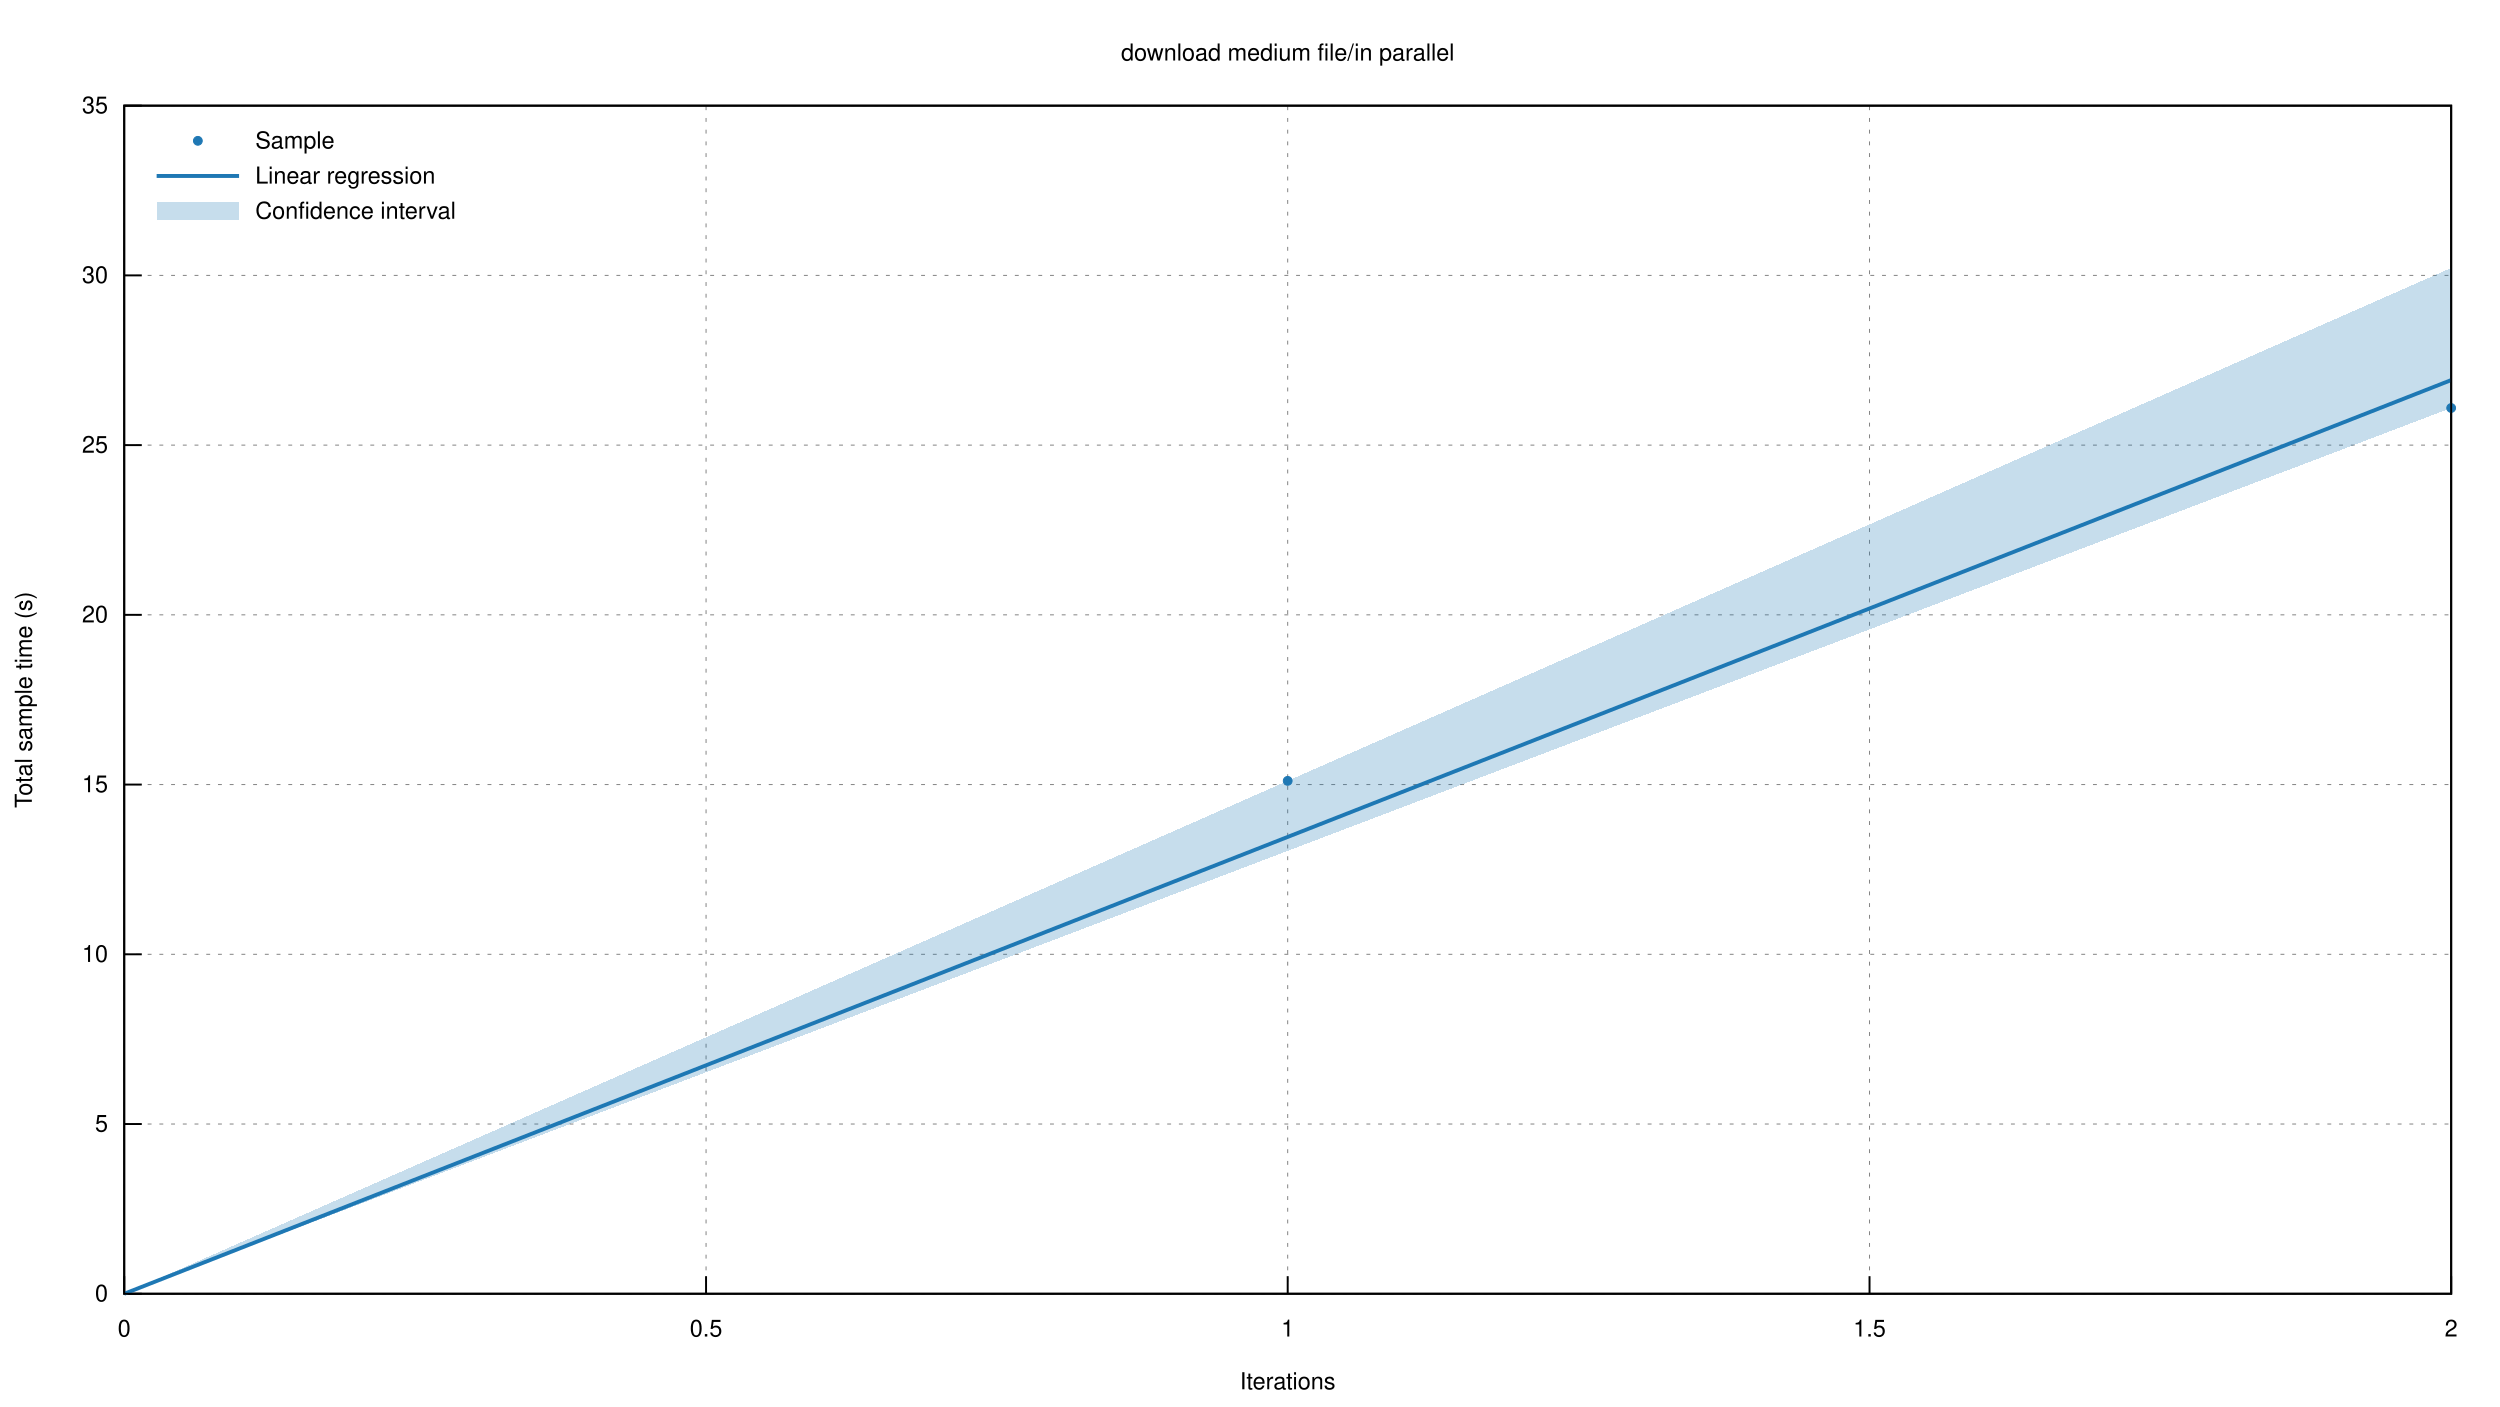
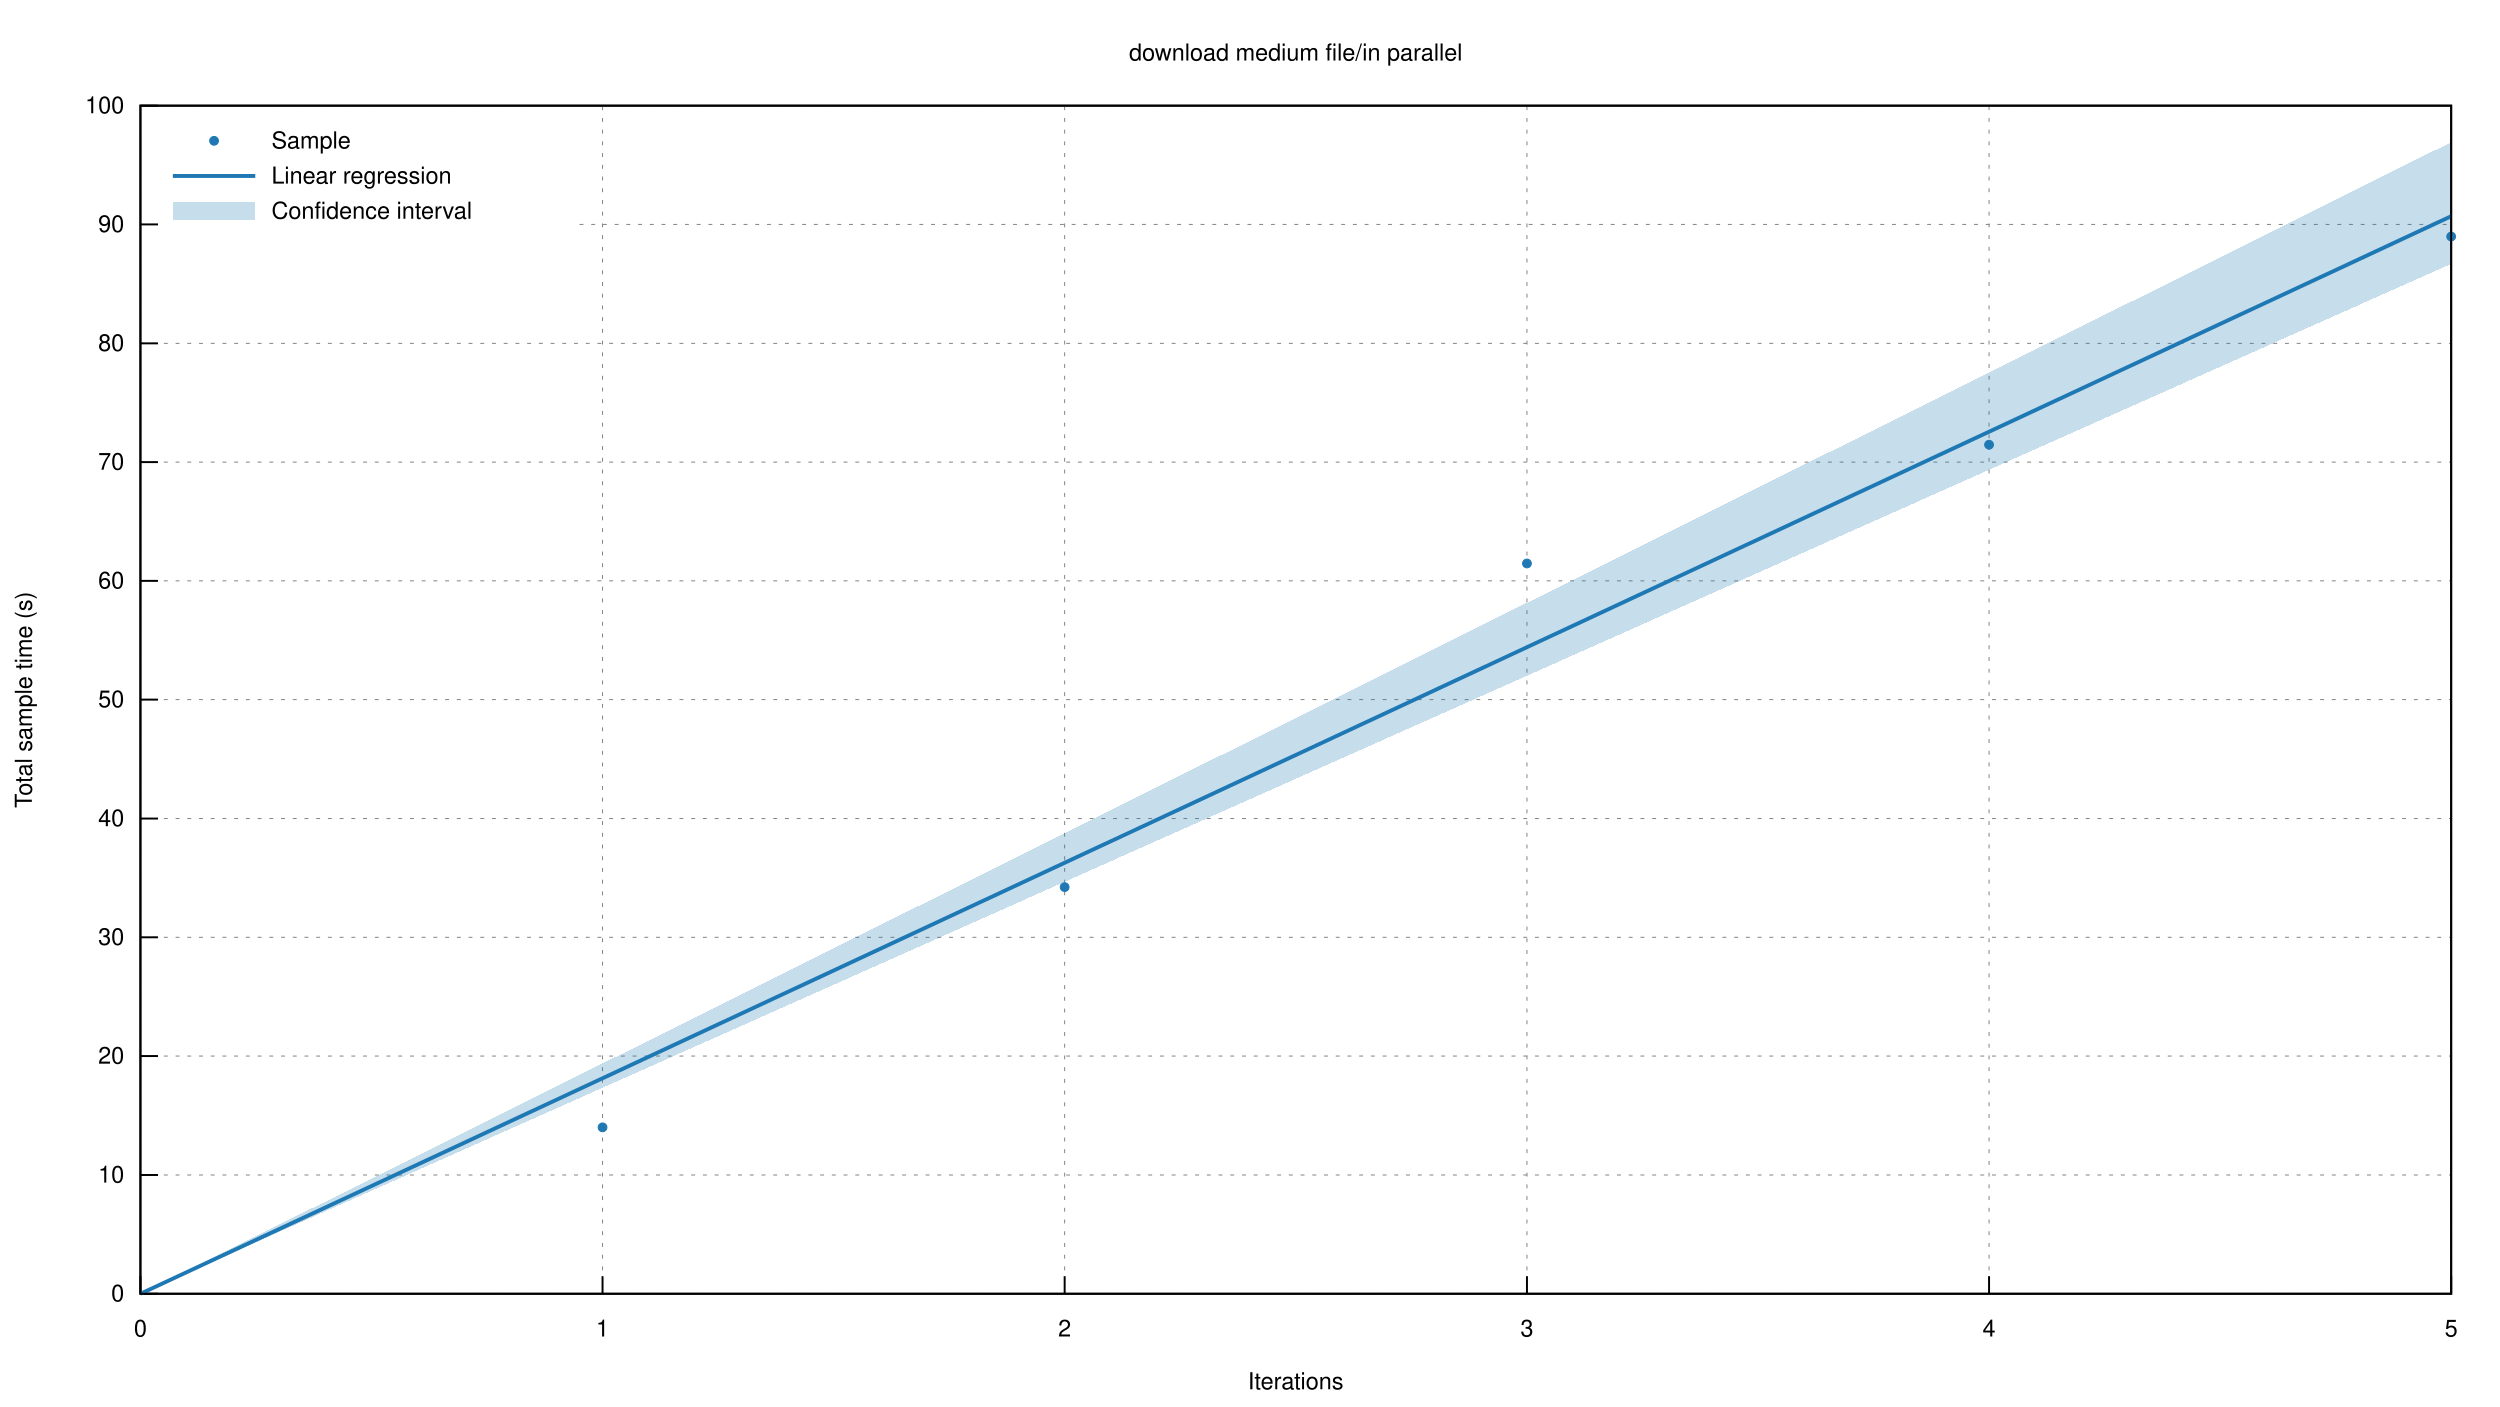
<svg xmlns="http://www.w3.org/2000/svg" xmlns:xlink="http://www.w3.org/1999/xlink" viewBox="0 0 1280 720">
  <g id="gnuplot_canvas">
    <rect x="0" y="0" width="1280" height="720" fill="none" />
    <defs>
      <circle id="gpDot" r="0.5" stroke-width="0.5" stroke="currentColor" />
      <path id="gpPt0" stroke-width="0.222" stroke="currentColor" d="M-1,0 h2 M0,-1 v2" />
      <path id="gpPt1" stroke-width="0.222" stroke="currentColor" d="M-1,-1 L1,1 M1,-1 L-1,1" />
      <path id="gpPt2" stroke-width="0.222" stroke="currentColor" d="M-1,0 L1,0 M0,-1 L0,1 M-1,-1 L1,1 M-1,1 L1,-1" />
      <rect id="gpPt3" stroke-width="0.222" stroke="currentColor" x="-1" y="-1" width="2" height="2" />
      <rect id="gpPt4" stroke-width="0.222" stroke="currentColor" fill="currentColor" x="-1" y="-1" width="2" height="2" />
      <circle id="gpPt5" stroke-width="0.222" stroke="currentColor" cx="0" cy="0" r="1" />
      <use xlink:href="#gpPt5" id="gpPt6" fill="currentColor" stroke="none" />
      <path id="gpPt7" stroke-width="0.222" stroke="currentColor" d="M0,-1.33 L-1.33,0.67 L1.33,0.67 z" />
      <use xlink:href="#gpPt7" id="gpPt8" fill="currentColor" stroke="none" />
      <use xlink:href="#gpPt7" id="gpPt9" stroke="currentColor" transform="rotate(180)" />
      <use xlink:href="#gpPt9" id="gpPt10" fill="currentColor" stroke="none" />
      <use xlink:href="#gpPt3" id="gpPt11" stroke="currentColor" transform="rotate(45)" />
      <use xlink:href="#gpPt11" id="gpPt12" fill="currentColor" stroke="none" />
      <path id="gpPt13" stroke-width="0.222" stroke="currentColor" d="M0,1.330 L1.265,0.411 L0.782,-1.067 L-0.782,-1.076 L-1.265,0.411 z" />
      <use xlink:href="#gpPt13" id="gpPt14" fill="currentColor" stroke="none" />
      <filter id="textbox" filterUnits="objectBoundingBox" x="0" y="0" height="1" width="1">
        <feFlood flood-color="white" flood-opacity="1" result="bgnd" />
        <feComposite in="SourceGraphic" in2="bgnd" operator="atop" />
      </filter>
      <filter id="greybox" filterUnits="objectBoundingBox" x="0" y="0" height="1" width="1">
        <feFlood flood-color="lightgrey" flood-opacity="1" result="grey" />
        <feComposite in="SourceGraphic" in2="grey" operator="atop" />
      </filter>
    </defs>
    <g fill="none" color="white" stroke="currentColor" stroke-width="1.00" stroke-linecap="butt" stroke-linejoin="miter">
</g>
    <g fill="none" color="black" stroke="currentColor" stroke-width="1.00" stroke-linecap="butt" stroke-linejoin="miter">
</g>
    <g fill="none" color="black" stroke="black" stroke-width="0.50" stroke-linecap="butt" stroke-linejoin="miter">
</g>
    <g fill="none" color="gray" stroke="currentColor" stroke-width="0.50" stroke-linecap="butt" stroke-linejoin="miter">
-       <path stroke="gray" stroke-dasharray="2,4" class="gridline" d="M63.6,662.4 L1255.0,662.4  " />
-     </g>
-     <g fill="none" color="gray" stroke="gray" stroke-width="1.00" stroke-linecap="butt" stroke-linejoin="miter">
- </g>
-     <g fill="none" color="black" stroke="currentColor" stroke-width="1.00" stroke-linecap="butt" stroke-linejoin="miter">
-       <path stroke="black" d="M63.6,662.4 L72.6,662.4  " />
-       <g transform="translate(55.3,666.3)" stroke="none" fill="black" font-family="Helvetica" font-size="12.00" text-anchor="end">
+       <path stroke="gray" stroke-dasharray="2,4" class="gridline" d="M71.9,662.4 L1255.0,662.4  " />
+     </g>
+     <g fill="none" color="gray" stroke="gray" stroke-width="1.00" stroke-linecap="butt" stroke-linejoin="miter">
+ </g>
+     <g fill="none" color="black" stroke="currentColor" stroke-width="1.00" stroke-linecap="butt" stroke-linejoin="miter">
+       <path stroke="black" d="M71.9,662.4 L80.9,662.4  " />
+       <g transform="translate(63.6,666.3)" stroke="none" fill="black" font-family="Helvetica" font-size="12.00" text-anchor="end">
        <text>
          <tspan font-family="Helvetica"> 0</tspan>
        </text>
      </g>
    </g>
    <g fill="none" color="black" stroke="currentColor" stroke-width="1.00" stroke-linecap="butt" stroke-linejoin="miter">
</g>
    <g fill="none" color="black" stroke="black" stroke-width="0.50" stroke-linecap="butt" stroke-linejoin="miter">
</g>
    <g fill="none" color="gray" stroke="currentColor" stroke-width="0.50" stroke-linecap="butt" stroke-linejoin="miter">
-       <path stroke="gray" stroke-dasharray="2,4" class="gridline" d="M63.6,575.5 L1255.0,575.5  " />
-     </g>
-     <g fill="none" color="gray" stroke="gray" stroke-width="1.00" stroke-linecap="butt" stroke-linejoin="miter">
- </g>
-     <g fill="none" color="black" stroke="currentColor" stroke-width="1.00" stroke-linecap="butt" stroke-linejoin="miter">
-       <path stroke="black" d="M63.6,575.5 L72.6,575.5  " />
-       <g transform="translate(55.3,579.4)" stroke="none" fill="black" font-family="Helvetica" font-size="12.00" text-anchor="end">
-         <text>
-           <tspan font-family="Helvetica"> 5</tspan>
-         </text>
-       </g>
-     </g>
-     <g fill="none" color="black" stroke="currentColor" stroke-width="1.00" stroke-linecap="butt" stroke-linejoin="miter">
- </g>
-     <g fill="none" color="black" stroke="black" stroke-width="0.50" stroke-linecap="butt" stroke-linejoin="miter">
- </g>
-     <g fill="none" color="gray" stroke="currentColor" stroke-width="0.50" stroke-linecap="butt" stroke-linejoin="miter">
-       <path stroke="gray" stroke-dasharray="2,4" class="gridline" d="M63.6,488.6 L1255.0,488.6  " />
-     </g>
-     <g fill="none" color="gray" stroke="gray" stroke-width="1.00" stroke-linecap="butt" stroke-linejoin="miter">
- </g>
-     <g fill="none" color="black" stroke="currentColor" stroke-width="1.00" stroke-linecap="butt" stroke-linejoin="miter">
-       <path stroke="black" d="M63.6,488.6 L72.6,488.6  " />
-       <g transform="translate(55.3,492.5)" stroke="none" fill="black" font-family="Helvetica" font-size="12.00" text-anchor="end">
+       <path stroke="gray" stroke-dasharray="2,4" class="gridline" d="M71.9,601.6 L1255.0,601.6  " />
+     </g>
+     <g fill="none" color="gray" stroke="gray" stroke-width="1.00" stroke-linecap="butt" stroke-linejoin="miter">
+ </g>
+     <g fill="none" color="black" stroke="currentColor" stroke-width="1.00" stroke-linecap="butt" stroke-linejoin="miter">
+       <path stroke="black" d="M71.9,601.6 L80.9,601.6  " />
+       <g transform="translate(63.6,605.5)" stroke="none" fill="black" font-family="Helvetica" font-size="12.00" text-anchor="end">
        <text>
          <tspan font-family="Helvetica"> 10</tspan>
        </text>
      </g>
    </g>
    <g fill="none" color="black" stroke="currentColor" stroke-width="1.00" stroke-linecap="butt" stroke-linejoin="miter">
</g>
    <g fill="none" color="black" stroke="black" stroke-width="0.50" stroke-linecap="butt" stroke-linejoin="miter">
</g>
    <g fill="none" color="gray" stroke="currentColor" stroke-width="0.50" stroke-linecap="butt" stroke-linejoin="miter">
-       <path stroke="gray" stroke-dasharray="2,4" class="gridline" d="M63.6,401.7 L1255.0,401.7  " />
-     </g>
-     <g fill="none" color="gray" stroke="gray" stroke-width="1.00" stroke-linecap="butt" stroke-linejoin="miter">
- </g>
-     <g fill="none" color="black" stroke="currentColor" stroke-width="1.00" stroke-linecap="butt" stroke-linejoin="miter">
-       <path stroke="black" d="M63.6,401.7 L72.6,401.7  " />
-       <g transform="translate(55.3,405.6)" stroke="none" fill="black" font-family="Helvetica" font-size="12.00" text-anchor="end">
-         <text>
-           <tspan font-family="Helvetica"> 15</tspan>
-         </text>
-       </g>
-     </g>
-     <g fill="none" color="black" stroke="currentColor" stroke-width="1.00" stroke-linecap="butt" stroke-linejoin="miter">
- </g>
-     <g fill="none" color="black" stroke="black" stroke-width="0.50" stroke-linecap="butt" stroke-linejoin="miter">
- </g>
-     <g fill="none" color="gray" stroke="currentColor" stroke-width="0.50" stroke-linecap="butt" stroke-linejoin="miter">
-       <path stroke="gray" stroke-dasharray="2,4" class="gridline" d="M63.6,314.8 L1255.0,314.8  " />
-     </g>
-     <g fill="none" color="gray" stroke="gray" stroke-width="1.00" stroke-linecap="butt" stroke-linejoin="miter">
- </g>
-     <g fill="none" color="black" stroke="currentColor" stroke-width="1.00" stroke-linecap="butt" stroke-linejoin="miter">
-       <path stroke="black" d="M63.6,314.8 L72.6,314.8  " />
-       <g transform="translate(55.3,318.7)" stroke="none" fill="black" font-family="Helvetica" font-size="12.00" text-anchor="end">
+       <path stroke="gray" stroke-dasharray="2,4" class="gridline" d="M71.9,540.7 L1255.0,540.7  " />
+     </g>
+     <g fill="none" color="gray" stroke="gray" stroke-width="1.00" stroke-linecap="butt" stroke-linejoin="miter">
+ </g>
+     <g fill="none" color="black" stroke="currentColor" stroke-width="1.00" stroke-linecap="butt" stroke-linejoin="miter">
+       <path stroke="black" d="M71.9,540.7 L80.9,540.7  " />
+       <g transform="translate(63.6,544.6)" stroke="none" fill="black" font-family="Helvetica" font-size="12.00" text-anchor="end">
        <text>
          <tspan font-family="Helvetica"> 20</tspan>
        </text>
      </g>
    </g>
    <g fill="none" color="black" stroke="currentColor" stroke-width="1.00" stroke-linecap="butt" stroke-linejoin="miter">
</g>
    <g fill="none" color="black" stroke="black" stroke-width="0.50" stroke-linecap="butt" stroke-linejoin="miter">
</g>
    <g fill="none" color="gray" stroke="currentColor" stroke-width="0.50" stroke-linecap="butt" stroke-linejoin="miter">
-       <path stroke="gray" stroke-dasharray="2,4" class="gridline" d="M63.6,227.9 L1255.0,227.9  " />
-     </g>
-     <g fill="none" color="gray" stroke="gray" stroke-width="1.00" stroke-linecap="butt" stroke-linejoin="miter">
- </g>
-     <g fill="none" color="black" stroke="currentColor" stroke-width="1.00" stroke-linecap="butt" stroke-linejoin="miter">
-       <path stroke="black" d="M63.6,227.9 L72.6,227.9  " />
-       <g transform="translate(55.3,231.8)" stroke="none" fill="black" font-family="Helvetica" font-size="12.00" text-anchor="end">
-         <text>
-           <tspan font-family="Helvetica"> 25</tspan>
-         </text>
-       </g>
-     </g>
-     <g fill="none" color="black" stroke="currentColor" stroke-width="1.00" stroke-linecap="butt" stroke-linejoin="miter">
- </g>
-     <g fill="none" color="black" stroke="black" stroke-width="0.50" stroke-linecap="butt" stroke-linejoin="miter">
- </g>
-     <g fill="none" color="gray" stroke="currentColor" stroke-width="0.50" stroke-linecap="butt" stroke-linejoin="miter">
-       <path stroke="gray" stroke-dasharray="2,4" class="gridline" d="M63.6,141.0 L1255.0,141.0  " />
-     </g>
-     <g fill="none" color="gray" stroke="gray" stroke-width="1.00" stroke-linecap="butt" stroke-linejoin="miter">
- </g>
-     <g fill="none" color="black" stroke="currentColor" stroke-width="1.00" stroke-linecap="butt" stroke-linejoin="miter">
-       <path stroke="black" d="M63.6,141.0 L72.6,141.0  " />
-       <g transform="translate(55.3,144.9)" stroke="none" fill="black" font-family="Helvetica" font-size="12.00" text-anchor="end">
+       <path stroke="gray" stroke-dasharray="2,4" class="gridline" d="M71.9,479.9 L1255.0,479.9  " />
+     </g>
+     <g fill="none" color="gray" stroke="gray" stroke-width="1.00" stroke-linecap="butt" stroke-linejoin="miter">
+ </g>
+     <g fill="none" color="black" stroke="currentColor" stroke-width="1.00" stroke-linecap="butt" stroke-linejoin="miter">
+       <path stroke="black" d="M71.9,479.9 L80.9,479.9  " />
+       <g transform="translate(63.6,483.8)" stroke="none" fill="black" font-family="Helvetica" font-size="12.00" text-anchor="end">
        <text>
          <tspan font-family="Helvetica"> 30</tspan>
        </text>
      </g>
    </g>
    <g fill="none" color="black" stroke="currentColor" stroke-width="1.00" stroke-linecap="butt" stroke-linejoin="miter">
</g>
    <g fill="none" color="black" stroke="black" stroke-width="0.50" stroke-linecap="butt" stroke-linejoin="miter">
</g>
    <g fill="none" color="gray" stroke="currentColor" stroke-width="0.50" stroke-linecap="butt" stroke-linejoin="miter">
-       <path stroke="gray" stroke-dasharray="2,4" class="gridline" d="M63.6,54.1 L1255.0,54.1  " />
-     </g>
-     <g fill="none" color="gray" stroke="gray" stroke-width="1.00" stroke-linecap="butt" stroke-linejoin="miter">
- </g>
-     <g fill="none" color="black" stroke="currentColor" stroke-width="1.00" stroke-linecap="butt" stroke-linejoin="miter">
-       <path stroke="black" d="M63.6,54.1 L72.6,54.1  " />
-       <g transform="translate(55.3,58.0)" stroke="none" fill="black" font-family="Helvetica" font-size="12.00" text-anchor="end">
-         <text>
-           <tspan font-family="Helvetica"> 35</tspan>
-         </text>
-       </g>
-     </g>
-     <g fill="none" color="black" stroke="currentColor" stroke-width="1.00" stroke-linecap="butt" stroke-linejoin="miter">
- </g>
-     <g fill="none" color="black" stroke="black" stroke-width="0.50" stroke-linecap="butt" stroke-linejoin="miter">
- </g>
-     <g fill="none" color="gray" stroke="currentColor" stroke-width="0.50" stroke-linecap="butt" stroke-linejoin="miter">
-       <path stroke="gray" stroke-dasharray="2,4" class="gridline" d="M63.6,662.4 L63.6,54.1  " />
-     </g>
-     <g fill="none" color="gray" stroke="gray" stroke-width="1.00" stroke-linecap="butt" stroke-linejoin="miter">
- </g>
-     <g fill="none" color="black" stroke="currentColor" stroke-width="1.00" stroke-linecap="butt" stroke-linejoin="miter">
-       <path stroke="black" d="M63.6,662.4 L63.6,653.4  " />
-       <g transform="translate(63.6,684.3)" stroke="none" fill="black" font-family="Helvetica" font-size="12.00" text-anchor="middle">
+       <path stroke="gray" stroke-dasharray="2,4" class="gridline" d="M71.9,419.1 L1255.0,419.1  " />
+     </g>
+     <g fill="none" color="gray" stroke="gray" stroke-width="1.00" stroke-linecap="butt" stroke-linejoin="miter">
+ </g>
+     <g fill="none" color="black" stroke="currentColor" stroke-width="1.00" stroke-linecap="butt" stroke-linejoin="miter">
+       <path stroke="black" d="M71.9,419.1 L80.9,419.1  " />
+       <g transform="translate(63.6,423.0)" stroke="none" fill="black" font-family="Helvetica" font-size="12.00" text-anchor="end">
+         <text>
+           <tspan font-family="Helvetica"> 40</tspan>
+         </text>
+       </g>
+     </g>
+     <g fill="none" color="black" stroke="currentColor" stroke-width="1.00" stroke-linecap="butt" stroke-linejoin="miter">
+ </g>
+     <g fill="none" color="black" stroke="black" stroke-width="0.50" stroke-linecap="butt" stroke-linejoin="miter">
+ </g>
+     <g fill="none" color="gray" stroke="currentColor" stroke-width="0.50" stroke-linecap="butt" stroke-linejoin="miter">
+       <path stroke="gray" stroke-dasharray="2,4" class="gridline" d="M71.9,358.2 L1255.0,358.2  " />
+     </g>
+     <g fill="none" color="gray" stroke="gray" stroke-width="1.00" stroke-linecap="butt" stroke-linejoin="miter">
+ </g>
+     <g fill="none" color="black" stroke="currentColor" stroke-width="1.00" stroke-linecap="butt" stroke-linejoin="miter">
+       <path stroke="black" d="M71.9,358.2 L80.9,358.2  " />
+       <g transform="translate(63.6,362.1)" stroke="none" fill="black" font-family="Helvetica" font-size="12.00" text-anchor="end">
+         <text>
+           <tspan font-family="Helvetica"> 50</tspan>
+         </text>
+       </g>
+     </g>
+     <g fill="none" color="black" stroke="currentColor" stroke-width="1.00" stroke-linecap="butt" stroke-linejoin="miter">
+ </g>
+     <g fill="none" color="black" stroke="black" stroke-width="0.50" stroke-linecap="butt" stroke-linejoin="miter">
+ </g>
+     <g fill="none" color="gray" stroke="currentColor" stroke-width="0.50" stroke-linecap="butt" stroke-linejoin="miter">
+       <path stroke="gray" stroke-dasharray="2,4" class="gridline" d="M71.9,297.4 L1255.0,297.4  " />
+     </g>
+     <g fill="none" color="gray" stroke="gray" stroke-width="1.00" stroke-linecap="butt" stroke-linejoin="miter">
+ </g>
+     <g fill="none" color="black" stroke="currentColor" stroke-width="1.00" stroke-linecap="butt" stroke-linejoin="miter">
+       <path stroke="black" d="M71.9,297.4 L80.9,297.4  " />
+       <g transform="translate(63.6,301.3)" stroke="none" fill="black" font-family="Helvetica" font-size="12.00" text-anchor="end">
+         <text>
+           <tspan font-family="Helvetica"> 60</tspan>
+         </text>
+       </g>
+     </g>
+     <g fill="none" color="black" stroke="currentColor" stroke-width="1.00" stroke-linecap="butt" stroke-linejoin="miter">
+ </g>
+     <g fill="none" color="black" stroke="black" stroke-width="0.50" stroke-linecap="butt" stroke-linejoin="miter">
+ </g>
+     <g fill="none" color="gray" stroke="currentColor" stroke-width="0.50" stroke-linecap="butt" stroke-linejoin="miter">
+       <path stroke="gray" stroke-dasharray="2,4" class="gridline" d="M71.9,236.6 L1255.0,236.6  " />
+     </g>
+     <g fill="none" color="gray" stroke="gray" stroke-width="1.00" stroke-linecap="butt" stroke-linejoin="miter">
+ </g>
+     <g fill="none" color="black" stroke="currentColor" stroke-width="1.00" stroke-linecap="butt" stroke-linejoin="miter">
+       <path stroke="black" d="M71.9,236.6 L80.9,236.6  " />
+       <g transform="translate(63.6,240.5)" stroke="none" fill="black" font-family="Helvetica" font-size="12.00" text-anchor="end">
+         <text>
+           <tspan font-family="Helvetica"> 70</tspan>
+         </text>
+       </g>
+     </g>
+     <g fill="none" color="black" stroke="currentColor" stroke-width="1.00" stroke-linecap="butt" stroke-linejoin="miter">
+ </g>
+     <g fill="none" color="black" stroke="black" stroke-width="0.50" stroke-linecap="butt" stroke-linejoin="miter">
+ </g>
+     <g fill="none" color="gray" stroke="currentColor" stroke-width="0.50" stroke-linecap="butt" stroke-linejoin="miter">
+       <path stroke="gray" stroke-dasharray="2,4" class="gridline" d="M71.9,175.8 L1255.0,175.8  " />
+     </g>
+     <g fill="none" color="gray" stroke="gray" stroke-width="1.00" stroke-linecap="butt" stroke-linejoin="miter">
+ </g>
+     <g fill="none" color="black" stroke="currentColor" stroke-width="1.00" stroke-linecap="butt" stroke-linejoin="miter">
+       <path stroke="black" d="M71.9,175.8 L80.9,175.8  " />
+       <g transform="translate(63.6,179.7)" stroke="none" fill="black" font-family="Helvetica" font-size="12.00" text-anchor="end">
+         <text>
+           <tspan font-family="Helvetica"> 80</tspan>
+         </text>
+       </g>
+     </g>
+     <g fill="none" color="black" stroke="currentColor" stroke-width="1.00" stroke-linecap="butt" stroke-linejoin="miter">
+ </g>
+     <g fill="none" color="black" stroke="black" stroke-width="0.50" stroke-linecap="butt" stroke-linejoin="miter">
+ </g>
+     <g fill="none" color="gray" stroke="currentColor" stroke-width="0.50" stroke-linecap="butt" stroke-linejoin="miter">
+       <path stroke="gray" stroke-dasharray="2,4" class="gridline" d="M71.9,114.9 L80.2,114.9 M296.7,114.9 L1255.0,114.9  " />
+     </g>
+     <g fill="none" color="gray" stroke="gray" stroke-width="1.00" stroke-linecap="butt" stroke-linejoin="miter">
+ </g>
+     <g fill="none" color="black" stroke="currentColor" stroke-width="1.00" stroke-linecap="butt" stroke-linejoin="miter">
+       <path stroke="black" d="M71.9,114.9 L80.9,114.9  " />
+       <g transform="translate(63.6,118.8)" stroke="none" fill="black" font-family="Helvetica" font-size="12.00" text-anchor="end">
+         <text>
+           <tspan font-family="Helvetica"> 90</tspan>
+         </text>
+       </g>
+     </g>
+     <g fill="none" color="black" stroke="currentColor" stroke-width="1.00" stroke-linecap="butt" stroke-linejoin="miter">
+ </g>
+     <g fill="none" color="black" stroke="black" stroke-width="0.50" stroke-linecap="butt" stroke-linejoin="miter">
+ </g>
+     <g fill="none" color="gray" stroke="currentColor" stroke-width="0.50" stroke-linecap="butt" stroke-linejoin="miter">
+       <path stroke="gray" stroke-dasharray="2,4" class="gridline" d="M71.9,54.1 L1255.0,54.1  " />
+     </g>
+     <g fill="none" color="gray" stroke="gray" stroke-width="1.00" stroke-linecap="butt" stroke-linejoin="miter">
+ </g>
+     <g fill="none" color="black" stroke="currentColor" stroke-width="1.00" stroke-linecap="butt" stroke-linejoin="miter">
+       <path stroke="black" d="M71.9,54.1 L80.9,54.1  " />
+       <g transform="translate(63.6,58.0)" stroke="none" fill="black" font-family="Helvetica" font-size="12.00" text-anchor="end">
+         <text>
+           <tspan font-family="Helvetica"> 100</tspan>
+         </text>
+       </g>
+     </g>
+     <g fill="none" color="black" stroke="currentColor" stroke-width="1.00" stroke-linecap="butt" stroke-linejoin="miter">
+ </g>
+     <g fill="none" color="black" stroke="black" stroke-width="0.50" stroke-linecap="butt" stroke-linejoin="miter">
+ </g>
+     <g fill="none" color="gray" stroke="currentColor" stroke-width="0.50" stroke-linecap="butt" stroke-linejoin="miter">
+       <path stroke="gray" stroke-dasharray="2,4" class="gridline" d="M71.9,662.4 L71.9,54.1  " />
+     </g>
+     <g fill="none" color="gray" stroke="gray" stroke-width="1.00" stroke-linecap="butt" stroke-linejoin="miter">
+ </g>
+     <g fill="none" color="black" stroke="currentColor" stroke-width="1.00" stroke-linecap="butt" stroke-linejoin="miter">
+       <path stroke="black" d="M71.9,662.4 L71.9,653.4  " />
+       <g transform="translate(71.9,684.3)" stroke="none" fill="black" font-family="Helvetica" font-size="12.00" text-anchor="middle">
        <text>
          <tspan font-family="Helvetica"> 0</tspan>
        </text>
      </g>
    </g>
    <g fill="none" color="black" stroke="currentColor" stroke-width="1.00" stroke-linecap="butt" stroke-linejoin="miter">
</g>
    <g fill="none" color="black" stroke="black" stroke-width="0.50" stroke-linecap="butt" stroke-linejoin="miter">
</g>
    <g fill="none" color="gray" stroke="currentColor" stroke-width="0.50" stroke-linecap="butt" stroke-linejoin="miter">
-       <path stroke="gray" stroke-dasharray="2,4" class="gridline" d="M361.5,662.4 L361.5,54.1  " />
-     </g>
-     <g fill="none" color="gray" stroke="gray" stroke-width="1.00" stroke-linecap="butt" stroke-linejoin="miter">
- </g>
-     <g fill="none" color="black" stroke="currentColor" stroke-width="1.00" stroke-linecap="butt" stroke-linejoin="miter">
-       <path stroke="black" d="M361.5,662.4 L361.5,653.4  " />
-       <g transform="translate(361.5,684.3)" stroke="none" fill="black" font-family="Helvetica" font-size="12.00" text-anchor="middle">
-         <text>
-           <tspan font-family="Helvetica"> 0.5</tspan>
-         </text>
-       </g>
-     </g>
-     <g fill="none" color="black" stroke="currentColor" stroke-width="1.00" stroke-linecap="butt" stroke-linejoin="miter">
- </g>
-     <g fill="none" color="black" stroke="black" stroke-width="0.50" stroke-linecap="butt" stroke-linejoin="miter">
- </g>
-     <g fill="none" color="gray" stroke="currentColor" stroke-width="0.50" stroke-linecap="butt" stroke-linejoin="miter">
-       <path stroke="gray" stroke-dasharray="2,4" class="gridline" d="M659.3,662.4 L659.3,54.1  " />
-     </g>
-     <g fill="none" color="gray" stroke="gray" stroke-width="1.00" stroke-linecap="butt" stroke-linejoin="miter">
- </g>
-     <g fill="none" color="black" stroke="currentColor" stroke-width="1.00" stroke-linecap="butt" stroke-linejoin="miter">
-       <path stroke="black" d="M659.3,662.4 L659.3,653.4  " />
-       <g transform="translate(659.3,684.3)" stroke="none" fill="black" font-family="Helvetica" font-size="12.00" text-anchor="middle">
+       <path stroke="gray" stroke-dasharray="2,4" class="gridline" d="M308.5,662.4 L308.5,54.1  " />
+     </g>
+     <g fill="none" color="gray" stroke="gray" stroke-width="1.00" stroke-linecap="butt" stroke-linejoin="miter">
+ </g>
+     <g fill="none" color="black" stroke="currentColor" stroke-width="1.00" stroke-linecap="butt" stroke-linejoin="miter">
+       <path stroke="black" d="M308.5,662.4 L308.5,653.4  " />
+       <g transform="translate(308.5,684.3)" stroke="none" fill="black" font-family="Helvetica" font-size="12.00" text-anchor="middle">
        <text>
          <tspan font-family="Helvetica"> 1</tspan>
        </text>
      </g>
    </g>
    <g fill="none" color="black" stroke="currentColor" stroke-width="1.00" stroke-linecap="butt" stroke-linejoin="miter">
</g>
    <g fill="none" color="black" stroke="black" stroke-width="0.50" stroke-linecap="butt" stroke-linejoin="miter">
</g>
    <g fill="none" color="gray" stroke="currentColor" stroke-width="0.50" stroke-linecap="butt" stroke-linejoin="miter">
-       <path stroke="gray" stroke-dasharray="2,4" class="gridline" d="M957.2,662.4 L957.2,54.1  " />
-     </g>
-     <g fill="none" color="gray" stroke="gray" stroke-width="1.00" stroke-linecap="butt" stroke-linejoin="miter">
- </g>
-     <g fill="none" color="black" stroke="currentColor" stroke-width="1.00" stroke-linecap="butt" stroke-linejoin="miter">
-       <path stroke="black" d="M957.2,662.4 L957.2,653.4  " />
-       <g transform="translate(957.2,684.3)" stroke="none" fill="black" font-family="Helvetica" font-size="12.00" text-anchor="middle">
-         <text>
-           <tspan font-family="Helvetica"> 1.5</tspan>
+       <path stroke="gray" stroke-dasharray="2,4" class="gridline" d="M545.1,662.4 L545.1,54.1  " />
+     </g>
+     <g fill="none" color="gray" stroke="gray" stroke-width="1.00" stroke-linecap="butt" stroke-linejoin="miter">
+ </g>
+     <g fill="none" color="black" stroke="currentColor" stroke-width="1.00" stroke-linecap="butt" stroke-linejoin="miter">
+       <path stroke="black" d="M545.1,662.4 L545.1,653.4  " />
+       <g transform="translate(545.1,684.3)" stroke="none" fill="black" font-family="Helvetica" font-size="12.00" text-anchor="middle">
+         <text>
+           <tspan font-family="Helvetica"> 2</tspan>
+         </text>
+       </g>
+     </g>
+     <g fill="none" color="black" stroke="currentColor" stroke-width="1.00" stroke-linecap="butt" stroke-linejoin="miter">
+ </g>
+     <g fill="none" color="black" stroke="black" stroke-width="0.50" stroke-linecap="butt" stroke-linejoin="miter">
+ </g>
+     <g fill="none" color="gray" stroke="currentColor" stroke-width="0.50" stroke-linecap="butt" stroke-linejoin="miter">
+       <path stroke="gray" stroke-dasharray="2,4" class="gridline" d="M781.8,662.4 L781.8,54.1  " />
+     </g>
+     <g fill="none" color="gray" stroke="gray" stroke-width="1.00" stroke-linecap="butt" stroke-linejoin="miter">
+ </g>
+     <g fill="none" color="black" stroke="currentColor" stroke-width="1.00" stroke-linecap="butt" stroke-linejoin="miter">
+       <path stroke="black" d="M781.8,662.4 L781.8,653.4  " />
+       <g transform="translate(781.8,684.3)" stroke="none" fill="black" font-family="Helvetica" font-size="12.00" text-anchor="middle">
+         <text>
+           <tspan font-family="Helvetica"> 3</tspan>
+         </text>
+       </g>
+     </g>
+     <g fill="none" color="black" stroke="currentColor" stroke-width="1.00" stroke-linecap="butt" stroke-linejoin="miter">
+ </g>
+     <g fill="none" color="black" stroke="black" stroke-width="0.50" stroke-linecap="butt" stroke-linejoin="miter">
+ </g>
+     <g fill="none" color="gray" stroke="currentColor" stroke-width="0.50" stroke-linecap="butt" stroke-linejoin="miter">
+       <path stroke="gray" stroke-dasharray="2,4" class="gridline" d="M1018.4,662.4 L1018.4,54.1  " />
+     </g>
+     <g fill="none" color="gray" stroke="gray" stroke-width="1.00" stroke-linecap="butt" stroke-linejoin="miter">
+ </g>
+     <g fill="none" color="black" stroke="currentColor" stroke-width="1.00" stroke-linecap="butt" stroke-linejoin="miter">
+       <path stroke="black" d="M1018.4,662.4 L1018.4,653.4  " />
+       <g transform="translate(1018.4,684.3)" stroke="none" fill="black" font-family="Helvetica" font-size="12.00" text-anchor="middle">
+         <text>
+           <tspan font-family="Helvetica"> 4</tspan>
        </text>
      </g>
    </g>
    <g fill="none" color="black" stroke="currentColor" stroke-width="1.00" stroke-linecap="butt" stroke-linejoin="miter">
</g>
    <g fill="none" color="black" stroke="black" stroke-width="0.50" stroke-linecap="butt" stroke-linejoin="miter">
</g>
    <g fill="none" color="gray" stroke="currentColor" stroke-width="0.50" stroke-linecap="butt" stroke-linejoin="miter">
      <path stroke="gray" stroke-dasharray="2,4" class="gridline" d="M1255.0,662.4 L1255.0,54.1  " />
    </g>
    <g fill="none" color="gray" stroke="gray" stroke-width="1.00" stroke-linecap="butt" stroke-linejoin="miter">
</g>
    <g fill="none" color="black" stroke="currentColor" stroke-width="1.00" stroke-linecap="butt" stroke-linejoin="miter">
      <path stroke="black" d="M1255.0,662.4 L1255.0,653.4  " />
      <g transform="translate(1255.0,684.3)" stroke="none" fill="black" font-family="Helvetica" font-size="12.00" text-anchor="middle">
        <text>
-           <tspan font-family="Helvetica"> 2</tspan>
-         </text>
-       </g>
-     </g>
-     <g fill="none" color="black" stroke="currentColor" stroke-width="1.00" stroke-linecap="butt" stroke-linejoin="miter">
- </g>
-     <g fill="none" color="black" stroke="currentColor" stroke-width="1.00" stroke-linecap="butt" stroke-linejoin="miter">
-       <path stroke="black" d="M63.6,54.1 L63.6,662.4 L1255.0,662.4 L1255.0,54.1 L63.6,54.1 Z  " />
+           <tspan font-family="Helvetica"> 5</tspan>
+         </text>
+       </g>
+     </g>
+     <g fill="none" color="black" stroke="currentColor" stroke-width="1.00" stroke-linecap="butt" stroke-linejoin="miter">
+ </g>
+     <g fill="none" color="black" stroke="currentColor" stroke-width="1.00" stroke-linecap="butt" stroke-linejoin="miter">
+       <path stroke="black" d="M71.9,54.1 L71.9,662.4 L1255.0,662.4 L1255.0,54.1 L71.9,54.1 Z  " />
    </g>
    <g fill="none" color="black" stroke="currentColor" stroke-width="1.00" stroke-linecap="butt" stroke-linejoin="miter">
      <g transform="translate(16.3,358.3) rotate(270)" stroke="none" fill="black" font-family="Helvetica" font-size="12.00" text-anchor="middle">
        <text>
          <tspan font-family="Helvetica">Total sample time (s)</tspan>
        </text>
      </g>
    </g>
    <g fill="none" color="black" stroke="currentColor" stroke-width="1.00" stroke-linecap="butt" stroke-linejoin="miter">
-       <g transform="translate(659.3,711.3)" stroke="none" fill="black" font-family="Helvetica" font-size="12.00" text-anchor="middle">
+       <g transform="translate(663.4,711.3)" stroke="none" fill="black" font-family="Helvetica" font-size="12.00" text-anchor="middle">
        <text>
          <tspan font-family="Helvetica">Iterations</tspan>
        </text>
      </g>
    </g>
    <g fill="none" color="black" stroke="currentColor" stroke-width="1.00" stroke-linecap="butt" stroke-linejoin="miter">
-       <g transform="translate(659.3,31.0)" stroke="none" fill="black" font-family="Helvetica" font-size="12.00" text-anchor="middle">
+       <g transform="translate(663.4,31.0)" stroke="none" fill="black" font-family="Helvetica" font-size="12.00" text-anchor="middle">
        <text>
          <tspan font-family="Helvetica">download medium file/in parallel</tspan>
        </text>
      </g>
    </g>
    <g id="gnuplot_plot_1">
      <g fill="none" color="black" stroke="currentColor" stroke-width="1.00" stroke-linecap="butt" stroke-linejoin="miter">
-         <g transform="translate(130.7,76.0)" stroke="none" fill="black" font-family="Helvetica" font-size="12.00" text-anchor="start">
+         <g transform="translate(139.0,76.0)" stroke="none" fill="black" font-family="Helvetica" font-size="12.00" text-anchor="start">
          <text>
            <tspan font-family="Helvetica">Sample</tspan>
          </text>
        </g>
      </g>
      <g fill="none" color="black" stroke="currentColor" stroke-width="1.00" stroke-linecap="butt" stroke-linejoin="miter">
-         <use xlink:href="#gpPt6" transform="translate(659.3,399.8) scale(2.25)" color="rgb( 31, 120, 180)" />
-         <use xlink:href="#gpPt6" transform="translate(1255.0,208.9) scale(2.25)" color="rgb( 31, 120, 180)" />
-         <use xlink:href="#gpPt6" transform="translate(101.3,72.1) scale(2.25)" color="rgb( 31, 120, 180)" />
+         <use xlink:href="#gpPt6" transform="translate(308.5,577.2) scale(2.25)" color="rgb( 31, 120, 180)" />
+         <use xlink:href="#gpPt6" transform="translate(545.1,454.2) scale(2.25)" color="rgb( 31, 120, 180)" />
+         <use xlink:href="#gpPt6" transform="translate(781.8,288.5) scale(2.25)" color="rgb( 31, 120, 180)" />
+         <use xlink:href="#gpPt6" transform="translate(1018.4,227.7) scale(2.25)" color="rgb( 31, 120, 180)" />
+         <use xlink:href="#gpPt6" transform="translate(1255.0,121.1) scale(2.25)" color="rgb( 31, 120, 180)" />
+         <use xlink:href="#gpPt6" transform="translate(109.6,72.1) scale(2.25)" color="rgb( 31, 120, 180)" />
      </g>
    </g>
    <g id="gnuplot_plot_2">
      <g fill="none" color="white" stroke="rgb( 31, 120, 180)" stroke-width="2.00" stroke-linecap="butt" stroke-linejoin="miter">
</g>
      <g fill="none" color="black" stroke="currentColor" stroke-width="2.00" stroke-linecap="butt" stroke-linejoin="miter">
-         <g transform="translate(130.7,94.0)" stroke="none" fill="black" font-family="Helvetica" font-size="12.00" text-anchor="start">
+         <g transform="translate(139.0,94.0)" stroke="none" fill="black" font-family="Helvetica" font-size="12.00" text-anchor="start">
          <text>
            <tspan font-family="Helvetica">Linear regression</tspan>
          </text>
        </g>
      </g>
      <g fill="none" color="black" stroke="currentColor" stroke-width="2.00" stroke-linecap="butt" stroke-linejoin="miter">
-         <path stroke="rgb( 31, 120, 180)" d="M80.2,90.1 L122.4,90.1 M63.6,662.4 L1255.0,194.6  " />
+         <path stroke="rgb( 31, 120, 180)" d="M88.5,90.1 L130.7,90.1 M71.9,662.4 L1255.0,110.7  " />
      </g>
    </g>
    <g id="gnuplot_plot_3">
      <g fill="none" color="white" stroke="rgb( 31, 120, 180)" stroke-width="1.00" stroke-linecap="butt" stroke-linejoin="miter">
</g>
      <g fill="none" color="black" stroke="currentColor" stroke-width="1.00" stroke-linecap="butt" stroke-linejoin="miter">
-         <g transform="translate(130.7,112.0)" stroke="none" fill="black" font-family="Helvetica" font-size="12.00" text-anchor="start">
+         <g transform="translate(139.0,112.0)" stroke="none" fill="black" font-family="Helvetica" font-size="12.00" text-anchor="start">
          <text>
            <tspan font-family="Helvetica">Confidence interval</tspan>
          </text>
        </g>
      </g>
      <g fill="none" color="black" stroke="currentColor" stroke-width="1.00" stroke-linecap="butt" stroke-linejoin="miter">
        <g stroke="none" shape-rendering="crispEdges">
-           <polygon fill="rgb( 31, 120, 180)" fill-opacity="0.25" points="80.2,112.6 122.4,112.6 122.4,103.6 80.2,103.6 " />
-           <polygon fill="rgb( 31, 120, 180)" fill-opacity="0.25" points="63.6,662.4 63.6,662.4 63.6,662.4 " />
-           <polygon fill="rgb( 31, 120, 180)" fill-opacity="0.25" points="63.6,662.4 1255.0,208.9 1255.0,137.2 " />
+           <polygon fill="rgb( 31, 120, 180)" fill-opacity="0.25" points="88.5,112.6 130.7,112.6 130.7,103.6 88.5,103.6 " />
+           <polygon fill="rgb( 31, 120, 180)" fill-opacity="0.25" points="71.9,662.4 71.9,662.4 71.9,662.4 " />
+           <polygon fill="rgb( 31, 120, 180)" fill-opacity="0.25" points="71.9,662.4 1255.0,135.1 1255.0,72.8 " />
        </g>
      </g>
    </g>
    <g fill="none" color="white" stroke="rgb( 31, 120, 180)" stroke-width="2.00" stroke-linecap="butt" stroke-linejoin="miter">
</g>
    <g fill="none" color="black" stroke="currentColor" stroke-width="2.00" stroke-linecap="butt" stroke-linejoin="miter">
</g>
    <g fill="none" color="black" stroke="black" stroke-width="1.00" stroke-linecap="butt" stroke-linejoin="miter">
</g>
    <g fill="none" color="black" stroke="currentColor" stroke-width="1.00" stroke-linecap="butt" stroke-linejoin="miter">
-       <path stroke="black" d="M63.6,54.1 L63.6,662.4 L1255.0,662.4 L1255.0,54.1 L63.6,54.1 Z  " />
+       <path stroke="black" d="M71.9,54.1 L71.9,662.4 L1255.0,662.4 L1255.0,54.1 L71.9,54.1 Z  " />
    </g>
    <g fill="none" color="black" stroke="currentColor" stroke-width="1.00" stroke-linecap="butt" stroke-linejoin="miter">
</g>
  </g>
</svg>
